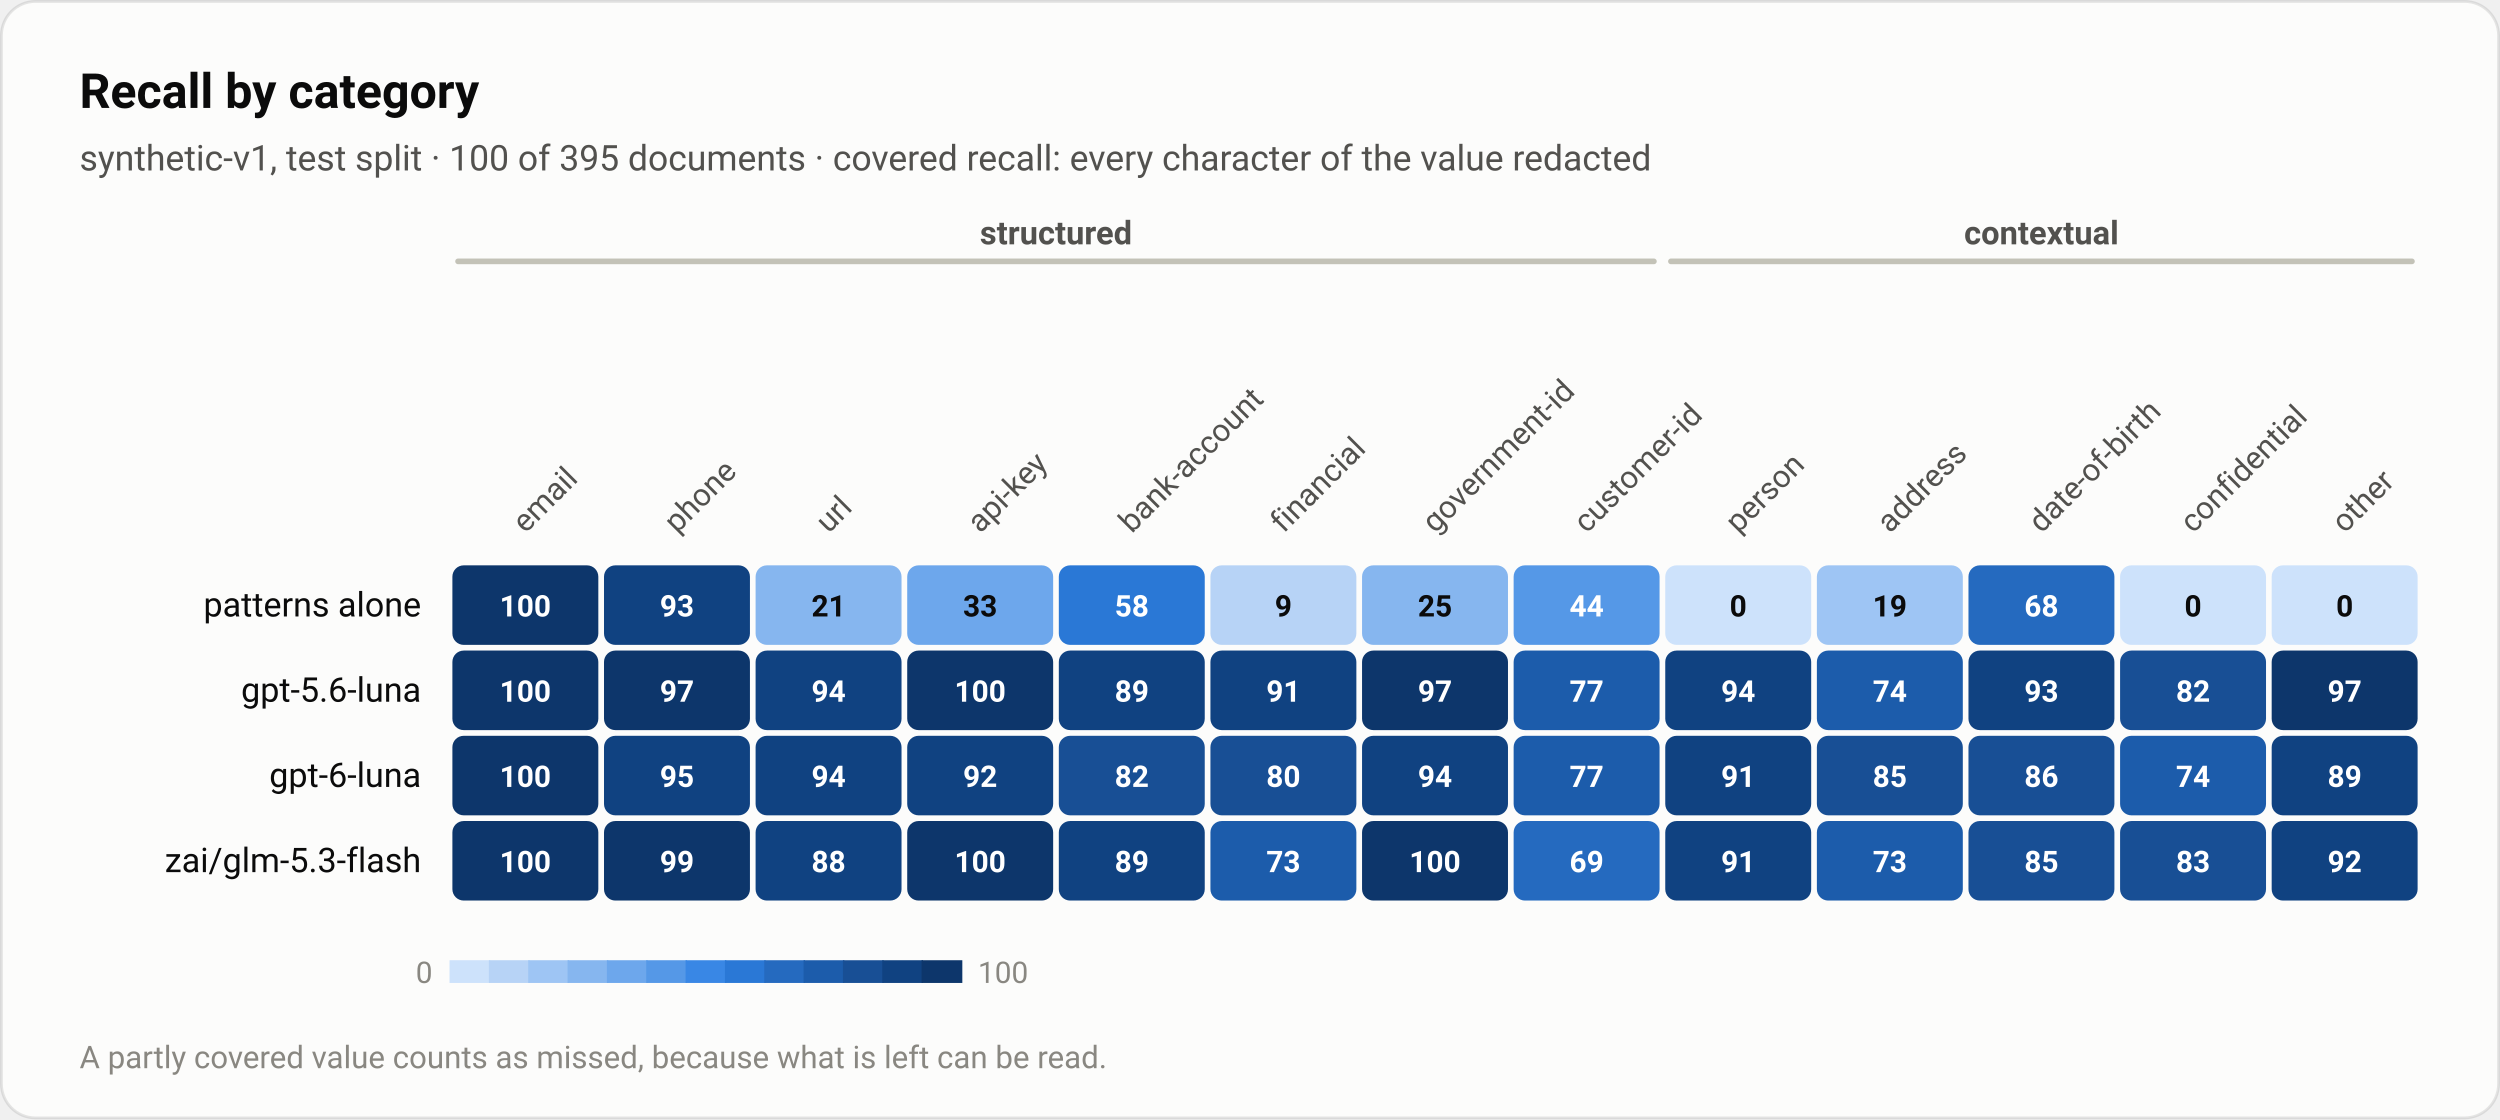
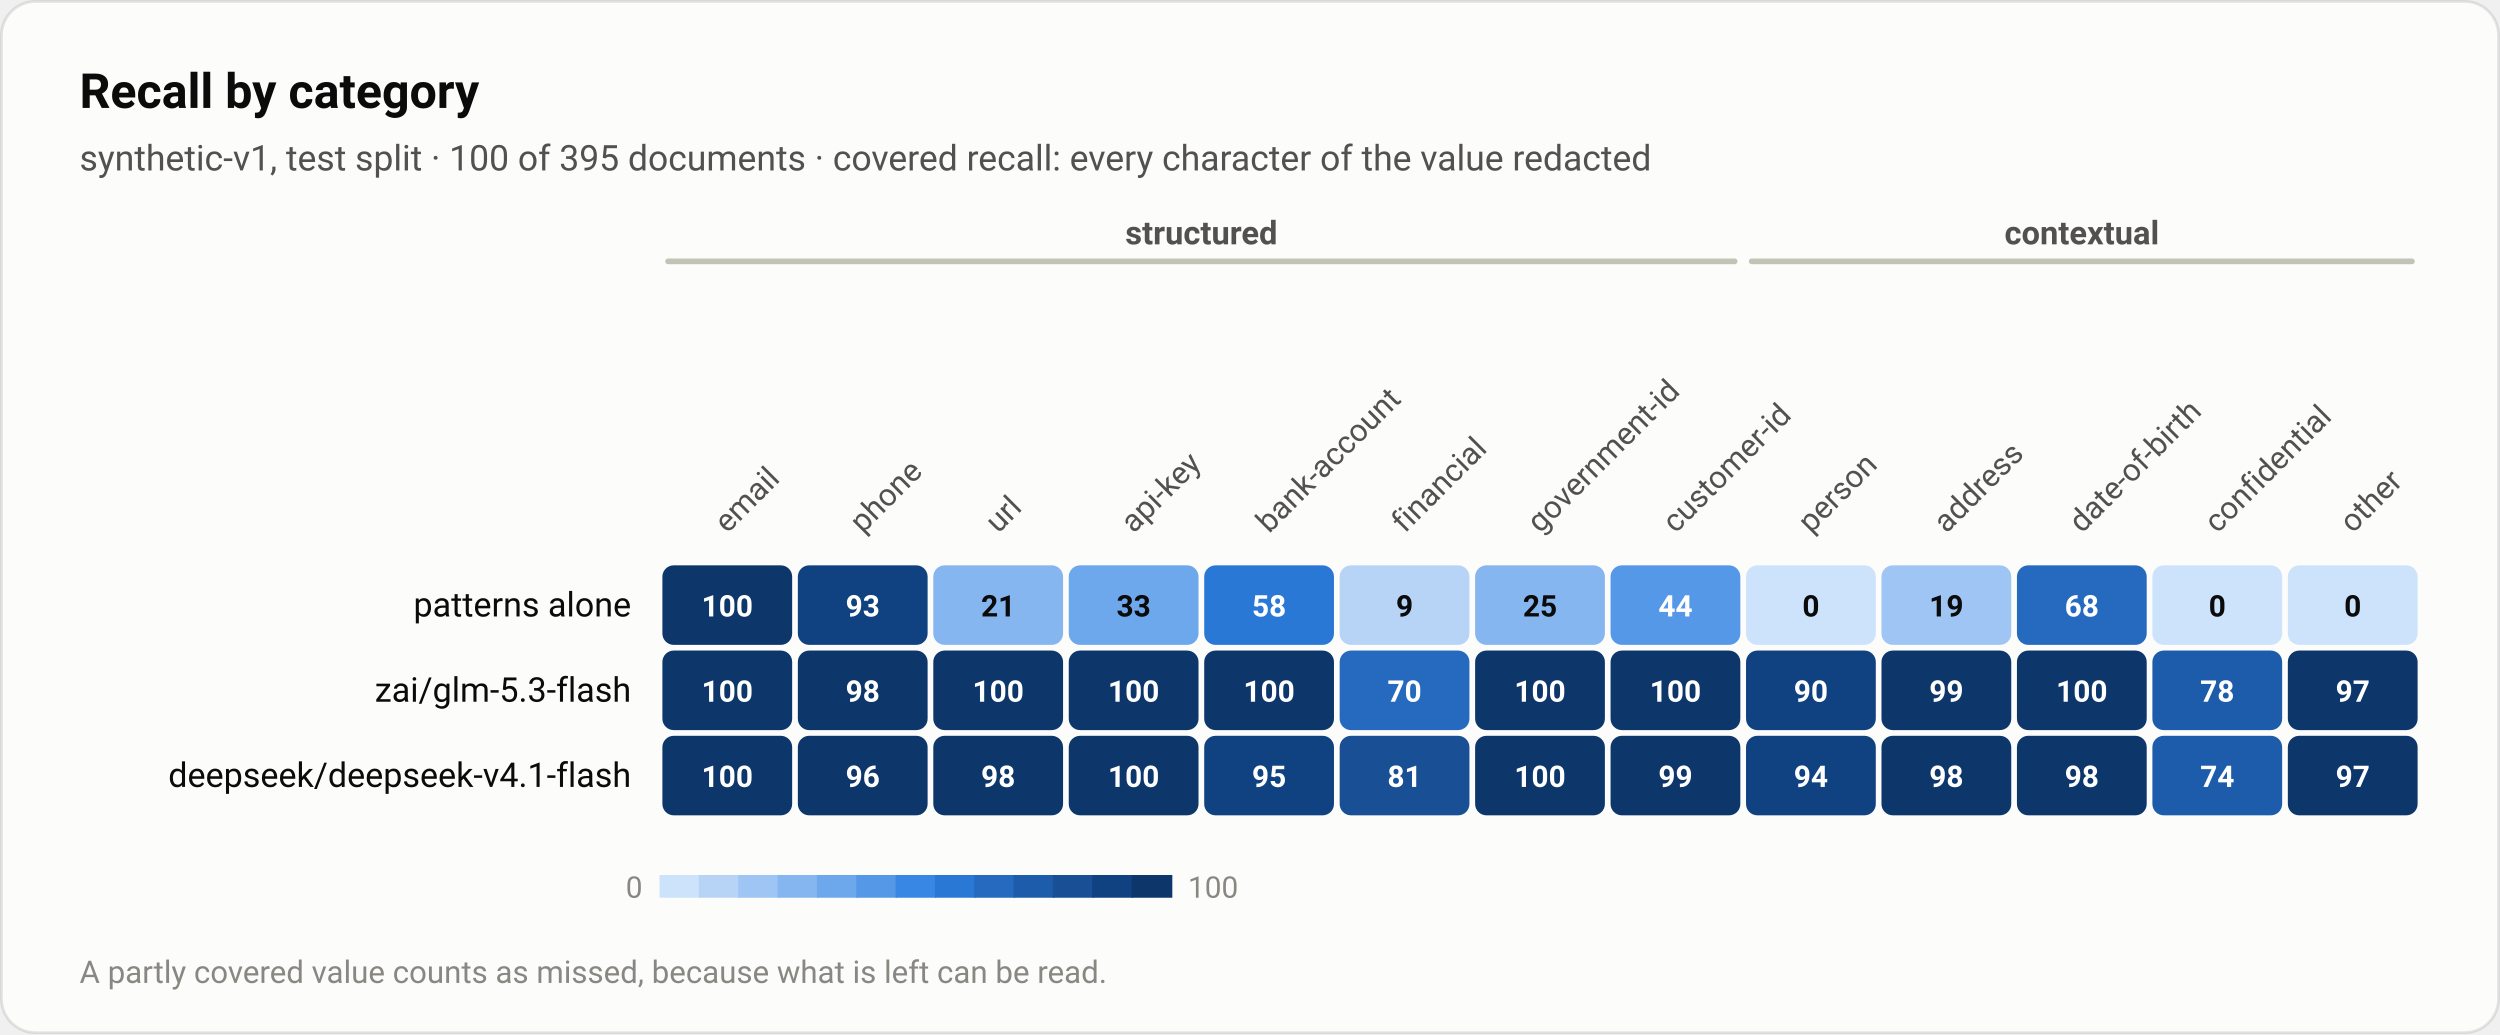
- <svg xmlns="http://www.w3.org/2000/svg" width="880" height="394" viewBox="0 0 880 394" role="img" aria-labelledby="t d" font-family="system-ui, -apple-system, &quot;Segoe UI&quot;, Roboto, sans-serif">
-   <rect x="0.5" y="0.5" width="879" height="393" rx="12" fill="#fcfcfb" stroke="rgba(11,11,11,0.10)" />
+ <svg xmlns="http://www.w3.org/2000/svg" width="880" height="364" viewBox="0 0 880 364" role="img" aria-labelledby="t d" font-family="system-ui, -apple-system, &quot;Segoe UI&quot;, Roboto, sans-serif">
+   <rect x="0.5" y="0.5" width="879" height="363" rx="12" fill="#fcfcfb" stroke="rgba(11,11,11,0.10)" />
  <text x="28" y="38" font-size="17" font-weight="600" fill="#0b0b0b">Recall by category</text>
  <text x="28" y="60" font-size="12.5" fill="#52514e">synthetic-v1, test split · 100 of 395 documents · covered recall: every character of the value redacted</text>
-   <line x1="161.24" y1="92" x2="582.17" y2="92" stroke="#c3c2b7" stroke-width="2" stroke-linecap="round" />
-   <text x="371.7" y="86" font-size="11.5" font-weight="600" fill="#52514e" text-anchor="middle">structured</text>
-   <line x1="588.17" y1="92" x2="849" y2="92" stroke="#c3c2b7" stroke-width="2" stroke-linecap="round" />
-   <text x="718.58" y="86" font-size="11.5" font-weight="600" fill="#52514e" text-anchor="middle">contextual</text>
-   <text x="184.92" y="188" font-size="11" fill="#52514e" transform="rotate(-45 184.92 188)">email</text>
-   <text x="238.29" y="188" font-size="11" fill="#52514e" transform="rotate(-45 238.29 188)">phone</text>
-   <text x="291.66" y="188" font-size="11" fill="#52514e" transform="rotate(-45 291.66 188)">url</text>
-   <text x="345.02" y="188" font-size="11" fill="#52514e" transform="rotate(-45 345.02 188)">api-key</text>
-   <text x="398.39" y="188" font-size="11" fill="#52514e" transform="rotate(-45 398.39 188)">bank-account</text>
-   <text x="451.75" y="188" font-size="11" fill="#52514e" transform="rotate(-45 451.75 188)">financial</text>
-   <text x="505.12" y="188" font-size="11" fill="#52514e" transform="rotate(-45 505.12 188)">government-id</text>
-   <text x="558.49" y="188" font-size="11" fill="#52514e" transform="rotate(-45 558.49 188)">customer-id</text>
-   <text x="611.85" y="188" font-size="11" fill="#52514e" transform="rotate(-45 611.85 188)">person</text>
-   <text x="665.22" y="188" font-size="11" fill="#52514e" transform="rotate(-45 665.22 188)">address</text>
-   <text x="718.58" y="188" font-size="11" fill="#52514e" transform="rotate(-45 718.58 188)">date-of-birth</text>
-   <text x="771.95" y="188" font-size="11" fill="#52514e" transform="rotate(-45 771.95 188)">confidential</text>
-   <text x="825.32" y="188" font-size="11" fill="#52514e" transform="rotate(-45 825.32 188)">other</text>
-   <text x="148.24" y="217" font-size="12" fill="#0b0b0b" text-anchor="end">patterns alone</text>
+   <line x1="235.16" y1="92" x2="610.6" y2="92" stroke="#c3c2b7" stroke-width="2" stroke-linecap="round" />
+   <text x="422.88" y="86" font-size="11.5" font-weight="600" fill="#52514e" text-anchor="middle">structured</text>
+   <line x1="616.6" y1="92" x2="849" y2="92" stroke="#c3c2b7" stroke-width="2" stroke-linecap="round" />
+   <text x="732.8" y="86" font-size="11.5" font-weight="600" fill="#52514e" text-anchor="middle">contextual</text>
+   <text x="256" y="188" font-size="11" fill="#52514e" transform="rotate(-45 256 188)">email</text>
+   <text x="303.68" y="188" font-size="11" fill="#52514e" transform="rotate(-45 303.68 188)">phone</text>
+   <text x="351.36" y="188" font-size="11" fill="#52514e" transform="rotate(-45 351.36 188)">url</text>
+   <text x="399.04" y="188" font-size="11" fill="#52514e" transform="rotate(-45 399.04 188)">api-key</text>
+   <text x="446.72" y="188" font-size="11" fill="#52514e" transform="rotate(-45 446.72 188)">bank-account</text>
+   <text x="494.4" y="188" font-size="11" fill="#52514e" transform="rotate(-45 494.4 188)">financial</text>
+   <text x="542.08" y="188" font-size="11" fill="#52514e" transform="rotate(-45 542.08 188)">government-id</text>
+   <text x="589.76" y="188" font-size="11" fill="#52514e" transform="rotate(-45 589.76 188)">customer-id</text>
+   <text x="637.44" y="188" font-size="11" fill="#52514e" transform="rotate(-45 637.44 188)">person</text>
+   <text x="685.12" y="188" font-size="11" fill="#52514e" transform="rotate(-45 685.12 188)">address</text>
+   <text x="732.8" y="188" font-size="11" fill="#52514e" transform="rotate(-45 732.8 188)">date-of-birth</text>
+   <text x="780.48" y="188" font-size="11" fill="#52514e" transform="rotate(-45 780.48 188)">confidential</text>
+   <text x="828.16" y="188" font-size="11" fill="#52514e" transform="rotate(-45 828.16 188)">other</text>
+   <text x="222.16" y="217" font-size="12" fill="#0b0b0b" text-anchor="end">patterns alone</text>
  <g>
-     <rect x="159.24" y="199" width="51.37" height="28" rx="4" fill="#0d366b" />
+     <rect x="233.16" y="199" width="45.68" height="28" rx="4" fill="#0d366b" />
  </g>
-   <text x="184.92" y="217" font-size="10.5" font-weight="600" fill="#ffffff" text-anchor="middle">100</text>
+   <text x="256" y="217" font-size="10.5" font-weight="600" fill="#ffffff" text-anchor="middle">100</text>
  <g>
-     <rect x="212.61" y="199" width="51.37" height="28" rx="4" fill="#104281" />
+     <rect x="280.84" y="199" width="45.68" height="28" rx="4" fill="#104281" />
  </g>
-   <text x="238.29" y="217" font-size="10.5" font-weight="600" fill="#ffffff" text-anchor="middle">93</text>
+   <text x="303.68" y="217" font-size="10.5" font-weight="600" fill="#ffffff" text-anchor="middle">93</text>
  <g>
-     <rect x="265.97" y="199" width="51.37" height="28" rx="4" fill="#86b6ef" />
+     <rect x="328.52" y="199" width="45.68" height="28" rx="4" fill="#86b6ef" />
  </g>
-   <text x="291.66" y="217" font-size="10.5" font-weight="600" fill="#0b0b0b" text-anchor="middle">21</text>
+   <text x="351.36" y="217" font-size="10.5" font-weight="600" fill="#0b0b0b" text-anchor="middle">21</text>
  <g>
-     <rect x="319.34" y="199" width="51.37" height="28" rx="4" fill="#6da7ec" />
+     <rect x="376.2" y="199" width="45.68" height="28" rx="4" fill="#6da7ec" />
  </g>
-   <text x="345.02" y="217" font-size="10.5" font-weight="600" fill="#0b0b0b" text-anchor="middle">33</text>
+   <text x="399.04" y="217" font-size="10.5" font-weight="600" fill="#0b0b0b" text-anchor="middle">33</text>
  <g>
-     <rect x="372.7" y="199" width="51.37" height="28" rx="4" fill="#2a78d6" />
+     <rect x="423.88" y="199" width="45.68" height="28" rx="4" fill="#2a78d6" />
  </g>
-   <text x="398.39" y="217" font-size="10.5" font-weight="600" fill="#ffffff" text-anchor="middle">58</text>
+   <text x="446.72" y="217" font-size="10.5" font-weight="600" fill="#ffffff" text-anchor="middle">58</text>
  <g>
-     <rect x="426.07" y="199" width="51.37" height="28" rx="4" fill="#b7d3f6" />
+     <rect x="471.56" y="199" width="45.68" height="28" rx="4" fill="#b7d3f6" />
  </g>
-   <text x="451.75" y="217" font-size="10.5" font-weight="600" fill="#0b0b0b" text-anchor="middle">9</text>
+   <text x="494.4" y="217" font-size="10.5" font-weight="600" fill="#0b0b0b" text-anchor="middle">9</text>
  <g>
-     <rect x="479.44" y="199" width="51.37" height="28" rx="4" fill="#86b6ef" />
+     <rect x="519.24" y="199" width="45.68" height="28" rx="4" fill="#86b6ef" />
  </g>
-   <text x="505.12" y="217" font-size="10.5" font-weight="600" fill="#0b0b0b" text-anchor="middle">25</text>
+   <text x="542.08" y="217" font-size="10.5" font-weight="600" fill="#0b0b0b" text-anchor="middle">25</text>
  <g>
-     <rect x="532.8" y="199" width="51.37" height="28" rx="4" fill="#5598e7" />
+     <rect x="566.92" y="199" width="45.68" height="28" rx="4" fill="#5598e7" />
  </g>
-   <text x="558.49" y="217" font-size="10.5" font-weight="600" fill="#ffffff" text-anchor="middle">44</text>
+   <text x="589.76" y="217" font-size="10.5" font-weight="600" fill="#ffffff" text-anchor="middle">44</text>
  <g>
-     <rect x="586.17" y="199" width="51.37" height="28" rx="4" fill="#cde2fb" />
+     <rect x="614.6" y="199" width="45.68" height="28" rx="4" fill="#cde2fb" />
  </g>
-   <text x="611.85" y="217" font-size="10.5" font-weight="600" fill="#0b0b0b" text-anchor="middle">0</text>
+   <text x="637.44" y="217" font-size="10.5" font-weight="600" fill="#0b0b0b" text-anchor="middle">0</text>
  <g>
-     <rect x="639.54" y="199" width="51.37" height="28" rx="4" fill="#9ec5f4" />
+     <rect x="662.28" y="199" width="45.68" height="28" rx="4" fill="#9ec5f4" />
  </g>
-   <text x="665.22" y="217" font-size="10.5" font-weight="600" fill="#0b0b0b" text-anchor="middle">19</text>
+   <text x="685.12" y="217" font-size="10.5" font-weight="600" fill="#0b0b0b" text-anchor="middle">19</text>
  <g>
-     <rect x="692.9" y="199" width="51.37" height="28" rx="4" fill="#256abf" />
+     <rect x="709.96" y="199" width="45.68" height="28" rx="4" fill="#256abf" />
  </g>
-   <text x="718.58" y="217" font-size="10.5" font-weight="600" fill="#ffffff" text-anchor="middle">68</text>
+   <text x="732.8" y="217" font-size="10.5" font-weight="600" fill="#ffffff" text-anchor="middle">68</text>
  <g>
-     <rect x="746.27" y="199" width="51.37" height="28" rx="4" fill="#cde2fb" />
+     <rect x="757.64" y="199" width="45.68" height="28" rx="4" fill="#cde2fb" />
  </g>
-   <text x="771.95" y="217" font-size="10.5" font-weight="600" fill="#0b0b0b" text-anchor="middle">0</text>
+   <text x="780.48" y="217" font-size="10.5" font-weight="600" fill="#0b0b0b" text-anchor="middle">0</text>
  <g>
-     <rect x="799.63" y="199" width="51.37" height="28" rx="4" fill="#cde2fb" />
+     <rect x="805.32" y="199" width="45.68" height="28" rx="4" fill="#cde2fb" />
  </g>
-   <text x="825.32" y="217" font-size="10.5" font-weight="600" fill="#0b0b0b" text-anchor="middle">0</text>
-   <text x="148.24" y="247" font-size="12" fill="#0b0b0b" text-anchor="end">gpt-5.6-luna</text>
+   <text x="828.16" y="217" font-size="10.5" font-weight="600" fill="#0b0b0b" text-anchor="middle">0</text>
+   <text x="222.16" y="247" font-size="12" fill="#0b0b0b" text-anchor="end">zai/glm-5.3-flash</text>
  <g>
-     <rect x="159.24" y="229" width="51.37" height="28" rx="4" fill="#0d366b" />
+     <rect x="233.16" y="229" width="45.68" height="28" rx="4" fill="#0d366b" />
  </g>
-   <text x="184.92" y="247" font-size="10.5" font-weight="600" fill="#ffffff" text-anchor="middle">100</text>
+   <text x="256" y="247" font-size="10.5" font-weight="600" fill="#ffffff" text-anchor="middle">100</text>
  <g>
-     <rect x="212.61" y="229" width="51.37" height="28" rx="4" fill="#0d366b" />
+     <rect x="280.84" y="229" width="45.68" height="28" rx="4" fill="#0d366b" />
  </g>
-   <text x="238.29" y="247" font-size="10.5" font-weight="600" fill="#ffffff" text-anchor="middle">97</text>
+   <text x="303.68" y="247" font-size="10.5" font-weight="600" fill="#ffffff" text-anchor="middle">98</text>
  <g>
-     <rect x="265.97" y="229" width="51.37" height="28" rx="4" fill="#104281" />
+     <rect x="328.52" y="229" width="45.68" height="28" rx="4" fill="#0d366b" />
  </g>
-   <text x="291.66" y="247" font-size="10.5" font-weight="600" fill="#ffffff" text-anchor="middle">94</text>
+   <text x="351.36" y="247" font-size="10.5" font-weight="600" fill="#ffffff" text-anchor="middle">100</text>
  <g>
-     <rect x="319.34" y="229" width="51.37" height="28" rx="4" fill="#0d366b" />
+     <rect x="376.2" y="229" width="45.68" height="28" rx="4" fill="#0d366b" />
  </g>
-   <text x="345.02" y="247" font-size="10.5" font-weight="600" fill="#ffffff" text-anchor="middle">100</text>
+   <text x="399.04" y="247" font-size="10.5" font-weight="600" fill="#ffffff" text-anchor="middle">100</text>
  <g>
-     <rect x="372.7" y="229" width="51.37" height="28" rx="4" fill="#104281" />
+     <rect x="423.88" y="229" width="45.68" height="28" rx="4" fill="#0d366b" />
  </g>
-   <text x="398.39" y="247" font-size="10.5" font-weight="600" fill="#ffffff" text-anchor="middle">89</text>
+   <text x="446.72" y="247" font-size="10.5" font-weight="600" fill="#ffffff" text-anchor="middle">100</text>
  <g>
-     <rect x="426.07" y="229" width="51.37" height="28" rx="4" fill="#104281" />
+     <rect x="471.56" y="229" width="45.68" height="28" rx="4" fill="#256abf" />
  </g>
-   <text x="451.75" y="247" font-size="10.5" font-weight="600" fill="#ffffff" text-anchor="middle">91</text>
+   <text x="494.4" y="247" font-size="10.5" font-weight="600" fill="#ffffff" text-anchor="middle">70</text>
  <g>
-     <rect x="479.44" y="229" width="51.37" height="28" rx="4" fill="#0d366b" />
+     <rect x="519.24" y="229" width="45.68" height="28" rx="4" fill="#0d366b" />
  </g>
-   <text x="505.12" y="247" font-size="10.5" font-weight="600" fill="#ffffff" text-anchor="middle">97</text>
+   <text x="542.08" y="247" font-size="10.5" font-weight="600" fill="#ffffff" text-anchor="middle">100</text>
  <g>
-     <rect x="532.8" y="229" width="51.37" height="28" rx="4" fill="#1c5cab" />
+     <rect x="566.92" y="229" width="45.68" height="28" rx="4" fill="#0d366b" />
  </g>
-   <text x="558.49" y="247" font-size="10.5" font-weight="600" fill="#ffffff" text-anchor="middle">77</text>
+   <text x="589.76" y="247" font-size="10.5" font-weight="600" fill="#ffffff" text-anchor="middle">100</text>
  <g>
-     <rect x="586.17" y="229" width="51.37" height="28" rx="4" fill="#104281" />
+     <rect x="614.6" y="229" width="45.68" height="28" rx="4" fill="#104281" />
  </g>
-   <text x="611.85" y="247" font-size="10.5" font-weight="600" fill="#ffffff" text-anchor="middle">94</text>
+   <text x="637.44" y="247" font-size="10.5" font-weight="600" fill="#ffffff" text-anchor="middle">90</text>
  <g>
-     <rect x="639.54" y="229" width="51.37" height="28" rx="4" fill="#1c5cab" />
+     <rect x="662.28" y="229" width="45.68" height="28" rx="4" fill="#0d366b" />
  </g>
-   <text x="665.22" y="247" font-size="10.5" font-weight="600" fill="#ffffff" text-anchor="middle">74</text>
+   <text x="685.12" y="247" font-size="10.5" font-weight="600" fill="#ffffff" text-anchor="middle">99</text>
  <g>
-     <rect x="692.9" y="229" width="51.37" height="28" rx="4" fill="#104281" />
+     <rect x="709.96" y="229" width="45.68" height="28" rx="4" fill="#0d366b" />
  </g>
-   <text x="718.58" y="247" font-size="10.5" font-weight="600" fill="#ffffff" text-anchor="middle">93</text>
+   <text x="732.8" y="247" font-size="10.5" font-weight="600" fill="#ffffff" text-anchor="middle">100</text>
  <g>
-     <rect x="746.27" y="229" width="51.37" height="28" rx="4" fill="#184f95" />
+     <rect x="757.64" y="229" width="45.68" height="28" rx="4" fill="#1c5cab" />
  </g>
-   <text x="771.95" y="247" font-size="10.5" font-weight="600" fill="#ffffff" text-anchor="middle">82</text>
+   <text x="780.48" y="247" font-size="10.5" font-weight="600" fill="#ffffff" text-anchor="middle">78</text>
  <g>
-     <rect x="799.63" y="229" width="51.37" height="28" rx="4" fill="#0d366b" />
+     <rect x="805.32" y="229" width="45.68" height="28" rx="4" fill="#0d366b" />
  </g>
-   <text x="825.32" y="247" font-size="10.5" font-weight="600" fill="#ffffff" text-anchor="middle">97</text>
-   <text x="148.24" y="277" font-size="12" fill="#0b0b0b" text-anchor="end">gpt-6-luna</text>
+   <text x="828.16" y="247" font-size="10.5" font-weight="600" fill="#ffffff" text-anchor="middle">97</text>
+   <text x="222.16" y="277" font-size="12" fill="#0b0b0b" text-anchor="end">deepseek/deepseek-v4.1-flash</text>
  <g>
-     <rect x="159.24" y="259" width="51.37" height="28" rx="4" fill="#0d366b" />
+     <rect x="233.16" y="259" width="45.68" height="28" rx="4" fill="#0d366b" />
  </g>
-   <text x="184.92" y="277" font-size="10.5" font-weight="600" fill="#ffffff" text-anchor="middle">100</text>
+   <text x="256" y="277" font-size="10.5" font-weight="600" fill="#ffffff" text-anchor="middle">100</text>
  <g>
-     <rect x="212.61" y="259" width="51.37" height="28" rx="4" fill="#104281" />
+     <rect x="280.84" y="259" width="45.68" height="28" rx="4" fill="#0d366b" />
  </g>
-   <text x="238.29" y="277" font-size="10.5" font-weight="600" fill="#ffffff" text-anchor="middle">95</text>
+   <text x="303.68" y="277" font-size="10.5" font-weight="600" fill="#ffffff" text-anchor="middle">96</text>
  <g>
-     <rect x="265.97" y="259" width="51.37" height="28" rx="4" fill="#104281" />
+     <rect x="328.52" y="259" width="45.68" height="28" rx="4" fill="#0d366b" />
  </g>
-   <text x="291.66" y="277" font-size="10.5" font-weight="600" fill="#ffffff" text-anchor="middle">94</text>
+   <text x="351.36" y="277" font-size="10.5" font-weight="600" fill="#ffffff" text-anchor="middle">98</text>
  <g>
-     <rect x="319.34" y="259" width="51.37" height="28" rx="4" fill="#104281" />
+     <rect x="376.2" y="259" width="45.68" height="28" rx="4" fill="#0d366b" />
  </g>
-   <text x="345.02" y="277" font-size="10.5" font-weight="600" fill="#ffffff" text-anchor="middle">92</text>
+   <text x="399.04" y="277" font-size="10.5" font-weight="600" fill="#ffffff" text-anchor="middle">100</text>
  <g>
-     <rect x="372.7" y="259" width="51.37" height="28" rx="4" fill="#184f95" />
+     <rect x="423.88" y="259" width="45.68" height="28" rx="4" fill="#104281" />
  </g>
-   <text x="398.39" y="277" font-size="10.5" font-weight="600" fill="#ffffff" text-anchor="middle">82</text>
+   <text x="446.72" y="277" font-size="10.5" font-weight="600" fill="#ffffff" text-anchor="middle">95</text>
  <g>
-     <rect x="426.07" y="259" width="51.37" height="28" rx="4" fill="#184f95" />
+     <rect x="471.56" y="259" width="45.68" height="28" rx="4" fill="#184f95" />
  </g>
-   <text x="451.75" y="277" font-size="10.5" font-weight="600" fill="#ffffff" text-anchor="middle">80</text>
+   <text x="494.4" y="277" font-size="10.5" font-weight="600" fill="#ffffff" text-anchor="middle">81</text>
  <g>
-     <rect x="479.44" y="259" width="51.37" height="28" rx="4" fill="#104281" />
+     <rect x="519.24" y="259" width="45.68" height="28" rx="4" fill="#0d366b" />
  </g>
-   <text x="505.12" y="277" font-size="10.5" font-weight="600" fill="#ffffff" text-anchor="middle">94</text>
+   <text x="542.08" y="277" font-size="10.5" font-weight="600" fill="#ffffff" text-anchor="middle">100</text>
  <g>
-     <rect x="532.8" y="259" width="51.37" height="28" rx="4" fill="#1c5cab" />
+     <rect x="566.92" y="259" width="45.68" height="28" rx="4" fill="#0d366b" />
  </g>
-   <text x="558.49" y="277" font-size="10.5" font-weight="600" fill="#ffffff" text-anchor="middle">77</text>
+   <text x="589.76" y="277" font-size="10.5" font-weight="600" fill="#ffffff" text-anchor="middle">99</text>
  <g>
-     <rect x="586.17" y="259" width="51.37" height="28" rx="4" fill="#104281" />
+     <rect x="614.6" y="259" width="45.68" height="28" rx="4" fill="#104281" />
  </g>
-   <text x="611.85" y="277" font-size="10.5" font-weight="600" fill="#ffffff" text-anchor="middle">91</text>
+   <text x="637.44" y="277" font-size="10.5" font-weight="600" fill="#ffffff" text-anchor="middle">94</text>
  <g>
-     <rect x="639.54" y="259" width="51.37" height="28" rx="4" fill="#184f95" />
+     <rect x="662.28" y="259" width="45.68" height="28" rx="4" fill="#0d366b" />
  </g>
-   <text x="665.22" y="277" font-size="10.5" font-weight="600" fill="#ffffff" text-anchor="middle">85</text>
+   <text x="685.12" y="277" font-size="10.5" font-weight="600" fill="#ffffff" text-anchor="middle">98</text>
  <g>
-     <rect x="692.9" y="259" width="51.37" height="28" rx="4" fill="#184f95" />
+     <rect x="709.96" y="259" width="45.68" height="28" rx="4" fill="#0d366b" />
  </g>
-   <text x="718.58" y="277" font-size="10.5" font-weight="600" fill="#ffffff" text-anchor="middle">86</text>
+   <text x="732.8" y="277" font-size="10.5" font-weight="600" fill="#ffffff" text-anchor="middle">98</text>
  <g>
-     <rect x="746.27" y="259" width="51.37" height="28" rx="4" fill="#1c5cab" />
+     <rect x="757.64" y="259" width="45.68" height="28" rx="4" fill="#1c5cab" />
  </g>
-   <text x="771.95" y="277" font-size="10.5" font-weight="600" fill="#ffffff" text-anchor="middle">74</text>
+   <text x="780.48" y="277" font-size="10.5" font-weight="600" fill="#ffffff" text-anchor="middle">74</text>
  <g>
-     <rect x="799.63" y="259" width="51.37" height="28" rx="4" fill="#104281" />
+     <rect x="805.32" y="259" width="45.68" height="28" rx="4" fill="#0d366b" />
  </g>
-   <text x="825.32" y="277" font-size="10.5" font-weight="600" fill="#ffffff" text-anchor="middle">89</text>
-   <text x="148.24" y="307" font-size="12" fill="#0b0b0b" text-anchor="end">zai/glm-5.3-flash</text>
-   <g>
-     <rect x="159.24" y="289" width="51.37" height="28" rx="4" fill="#0d366b" />
-   </g>
-   <text x="184.92" y="307" font-size="10.5" font-weight="600" fill="#ffffff" text-anchor="middle">100</text>
-   <g>
-     <rect x="212.61" y="289" width="51.37" height="28" rx="4" fill="#0d366b" />
-   </g>
-   <text x="238.29" y="307" font-size="10.5" font-weight="600" fill="#ffffff" text-anchor="middle">99</text>
-   <g>
-     <rect x="265.97" y="289" width="51.37" height="28" rx="4" fill="#104281" />
-   </g>
-   <text x="291.66" y="307" font-size="10.5" font-weight="600" fill="#ffffff" text-anchor="middle">88</text>
-   <g>
-     <rect x="319.34" y="289" width="51.37" height="28" rx="4" fill="#0d366b" />
-   </g>
-   <text x="345.02" y="307" font-size="10.5" font-weight="600" fill="#ffffff" text-anchor="middle">100</text>
-   <g>
-     <rect x="372.7" y="289" width="51.37" height="28" rx="4" fill="#104281" />
-   </g>
-   <text x="398.39" y="307" font-size="10.5" font-weight="600" fill="#ffffff" text-anchor="middle">89</text>
-   <g>
-     <rect x="426.07" y="289" width="51.37" height="28" rx="4" fill="#1c5cab" />
-   </g>
-   <text x="451.75" y="307" font-size="10.5" font-weight="600" fill="#ffffff" text-anchor="middle">73</text>
-   <g>
-     <rect x="479.44" y="289" width="51.37" height="28" rx="4" fill="#0d366b" />
-   </g>
-   <text x="505.12" y="307" font-size="10.5" font-weight="600" fill="#ffffff" text-anchor="middle">100</text>
-   <g>
-     <rect x="532.8" y="289" width="51.37" height="28" rx="4" fill="#256abf" />
-   </g>
-   <text x="558.49" y="307" font-size="10.5" font-weight="600" fill="#ffffff" text-anchor="middle">69</text>
-   <g>
-     <rect x="586.17" y="289" width="51.37" height="28" rx="4" fill="#104281" />
-   </g>
-   <text x="611.85" y="307" font-size="10.5" font-weight="600" fill="#ffffff" text-anchor="middle">91</text>
-   <g>
-     <rect x="639.54" y="289" width="51.37" height="28" rx="4" fill="#1c5cab" />
-   </g>
-   <text x="665.22" y="307" font-size="10.5" font-weight="600" fill="#ffffff" text-anchor="middle">73</text>
-   <g>
-     <rect x="692.9" y="289" width="51.37" height="28" rx="4" fill="#184f95" />
-   </g>
-   <text x="718.58" y="307" font-size="10.5" font-weight="600" fill="#ffffff" text-anchor="middle">85</text>
-   <g>
-     <rect x="746.27" y="289" width="51.37" height="28" rx="4" fill="#184f95" />
-   </g>
-   <text x="771.95" y="307" font-size="10.5" font-weight="600" fill="#ffffff" text-anchor="middle">83</text>
-   <g>
-     <rect x="799.63" y="289" width="51.37" height="28" rx="4" fill="#104281" />
-   </g>
-   <text x="825.32" y="307" font-size="10.5" font-weight="600" fill="#ffffff" text-anchor="middle">92</text>
-   <rect x="158.24" y="338" width="14.35" height="8" fill="#cde2fb" />
-   <rect x="172.09" y="338" width="14.35" height="8" fill="#b7d3f6" />
-   <rect x="185.93" y="338" width="14.35" height="8" fill="#9ec5f4" />
-   <rect x="199.78" y="338" width="14.35" height="8" fill="#86b6ef" />
-   <rect x="213.62" y="338" width="14.35" height="8" fill="#6da7ec" />
-   <rect x="227.47" y="338" width="14.35" height="8" fill="#5598e7" />
-   <rect x="241.32" y="338" width="14.35" height="8" fill="#3987e5" />
-   <rect x="255.16" y="338" width="14.35" height="8" fill="#2a78d6" />
-   <rect x="269.01" y="338" width="14.35" height="8" fill="#256abf" />
-   <rect x="282.86" y="338" width="14.35" height="8" fill="#1c5cab" />
-   <rect x="296.7" y="338" width="14.35" height="8" fill="#184f95" />
-   <rect x="310.55" y="338" width="14.35" height="8" fill="#104281" />
-   <rect x="324.39" y="338" width="14.35" height="8" fill="#0d366b" />
-   <text x="152.24" y="346" font-size="10.5" fill="#898781" text-anchor="end">0</text>
-   <text x="344.24" y="346" font-size="10.5" fill="#898781">100</text>
-   <text x="28" y="376" font-size="11" fill="#898781">A partly covered value counts as missed, because what is left can be read.</text>
+   <text x="828.16" y="277" font-size="10.5" font-weight="600" fill="#ffffff" text-anchor="middle">97</text>
+   <rect x="232.16" y="308" width="14.35" height="8" fill="#cde2fb" />
+   <rect x="246.01" y="308" width="14.35" height="8" fill="#b7d3f6" />
+   <rect x="259.85" y="308" width="14.35" height="8" fill="#9ec5f4" />
+   <rect x="273.7" y="308" width="14.35" height="8" fill="#86b6ef" />
+   <rect x="287.54" y="308" width="14.35" height="8" fill="#6da7ec" />
+   <rect x="301.39" y="308" width="14.35" height="8" fill="#5598e7" />
+   <rect x="315.24" y="308" width="14.35" height="8" fill="#3987e5" />
+   <rect x="329.08" y="308" width="14.35" height="8" fill="#2a78d6" />
+   <rect x="342.93" y="308" width="14.35" height="8" fill="#256abf" />
+   <rect x="356.78" y="308" width="14.35" height="8" fill="#1c5cab" />
+   <rect x="370.62" y="308" width="14.35" height="8" fill="#184f95" />
+   <rect x="384.47" y="308" width="14.35" height="8" fill="#104281" />
+   <rect x="398.31" y="308" width="14.35" height="8" fill="#0d366b" />
+   <text x="226.16" y="316" font-size="10.5" fill="#898781" text-anchor="end">0</text>
+   <text x="418.16" y="316" font-size="10.5" fill="#898781">100</text>
+   <text x="28" y="346" font-size="11" fill="#898781">A partly covered value counts as missed, because what is left can be read.</text>
</svg>
